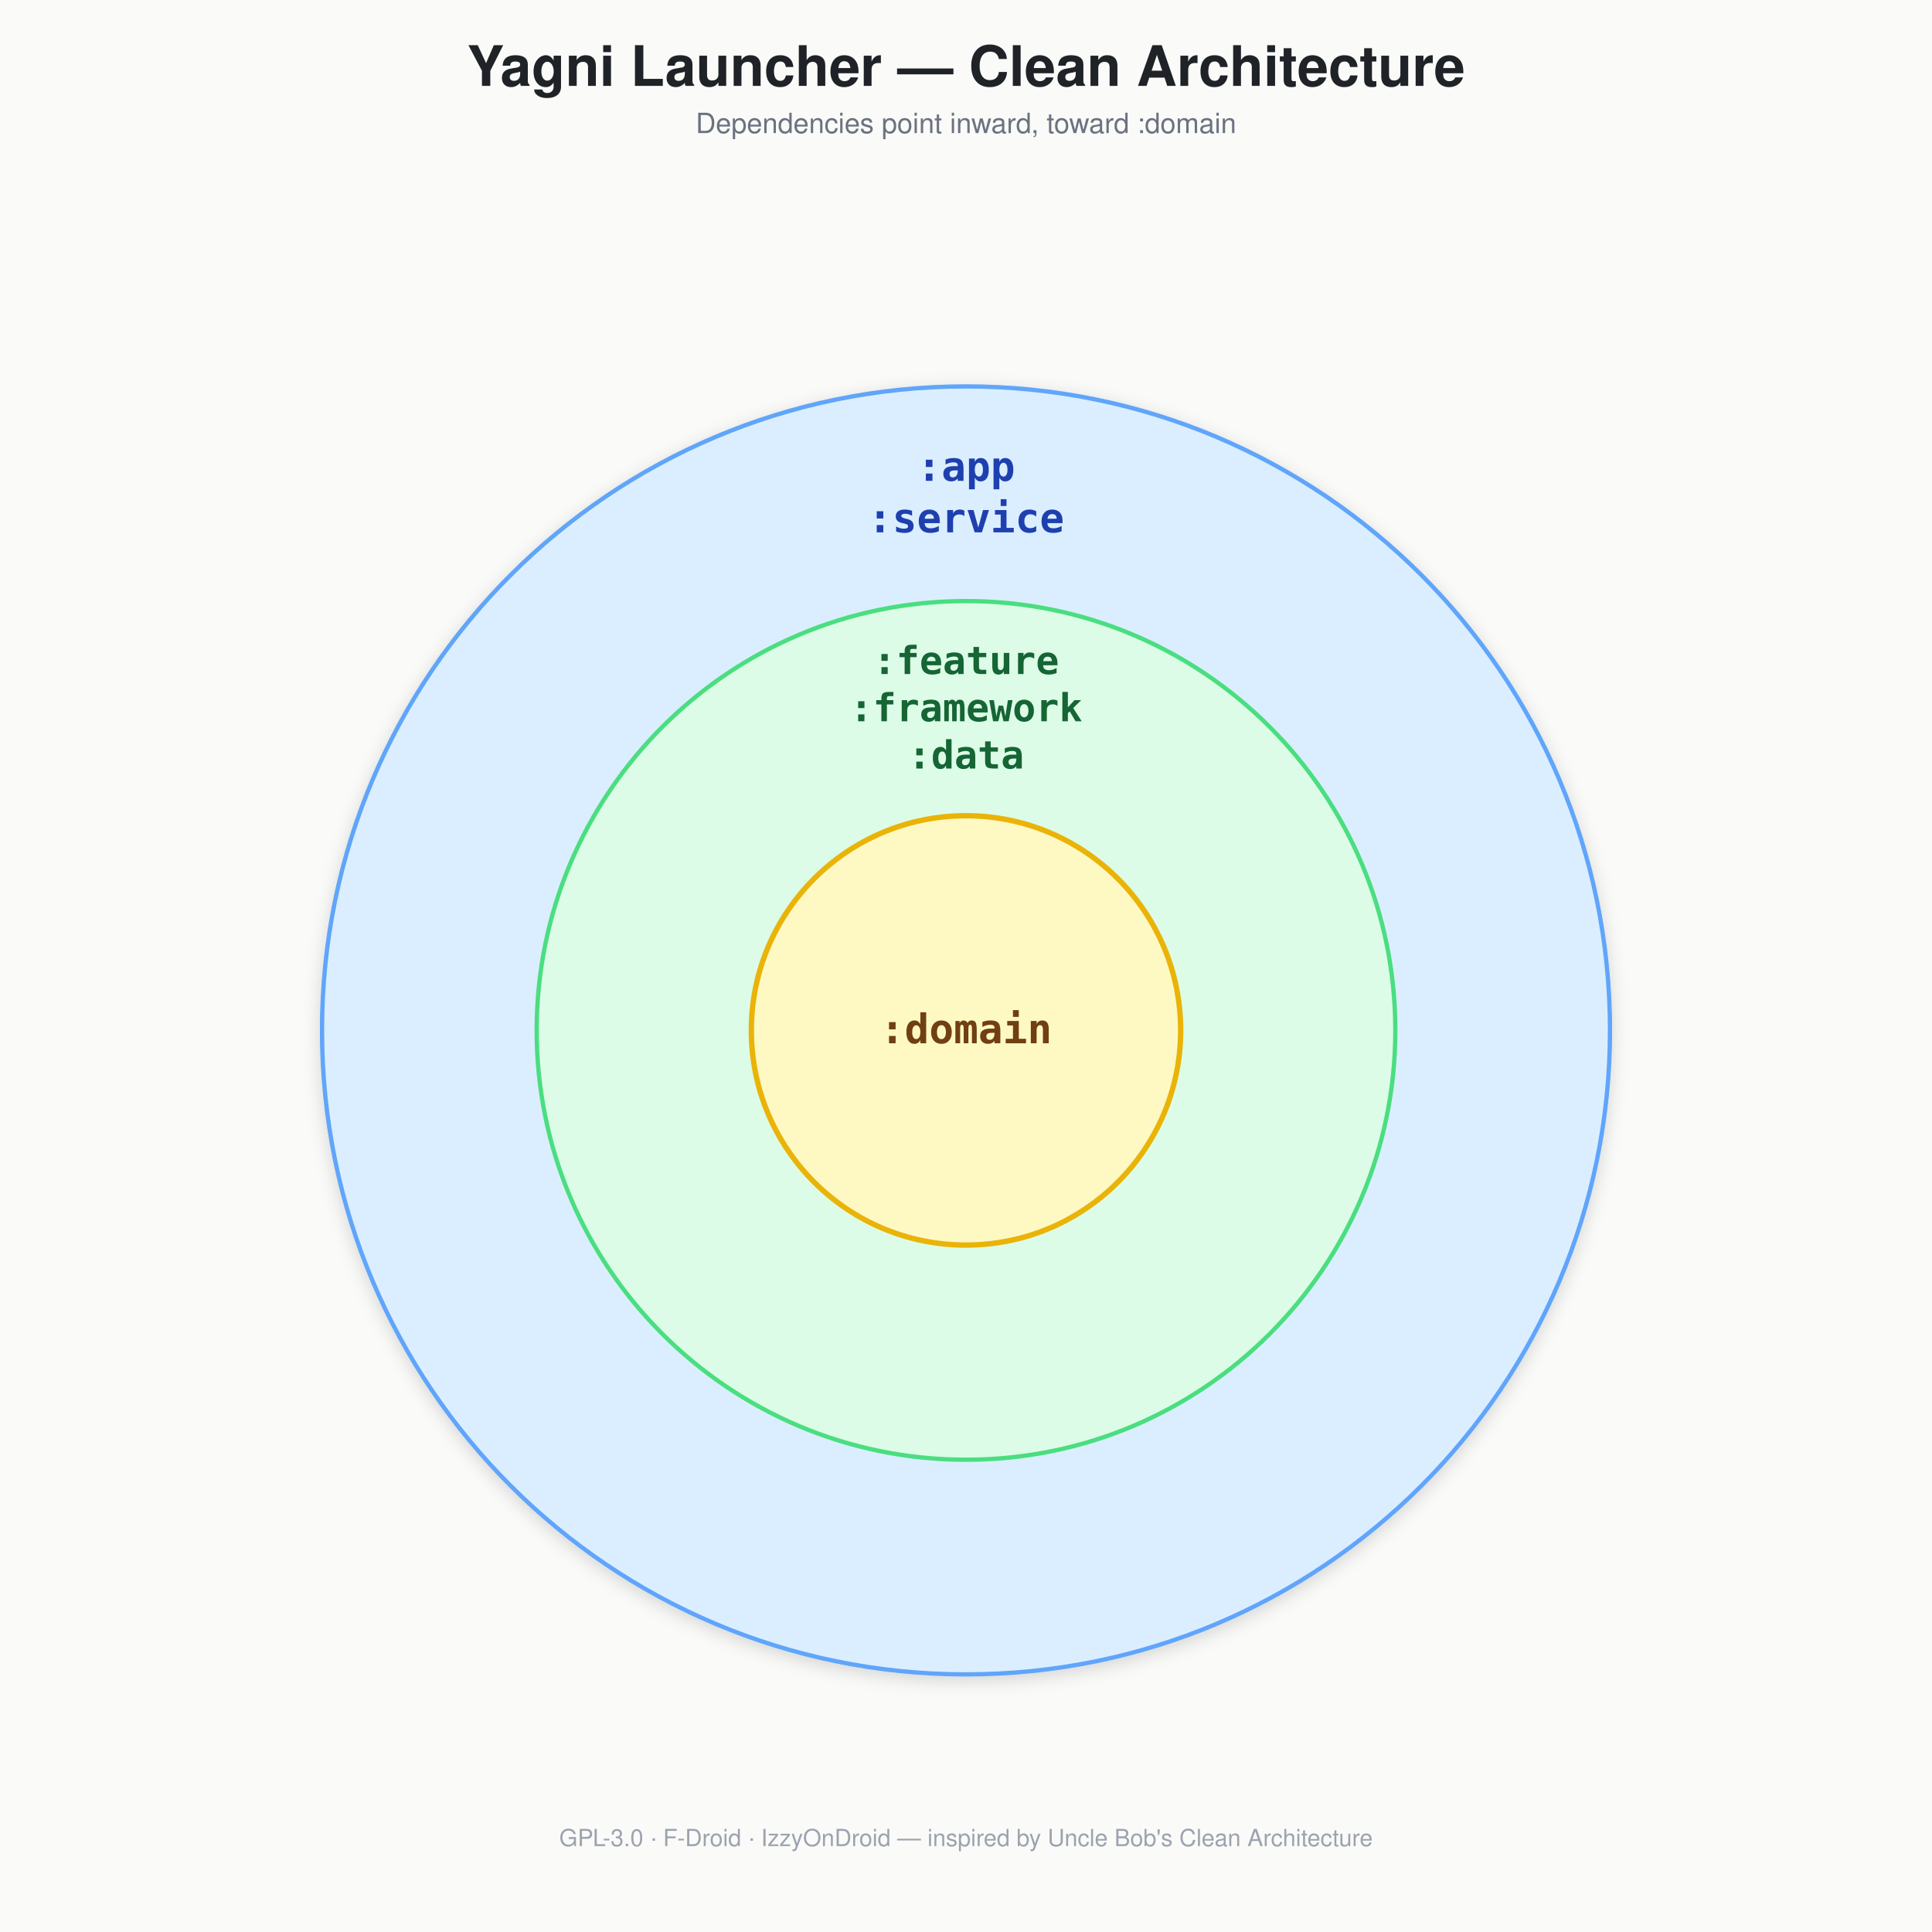
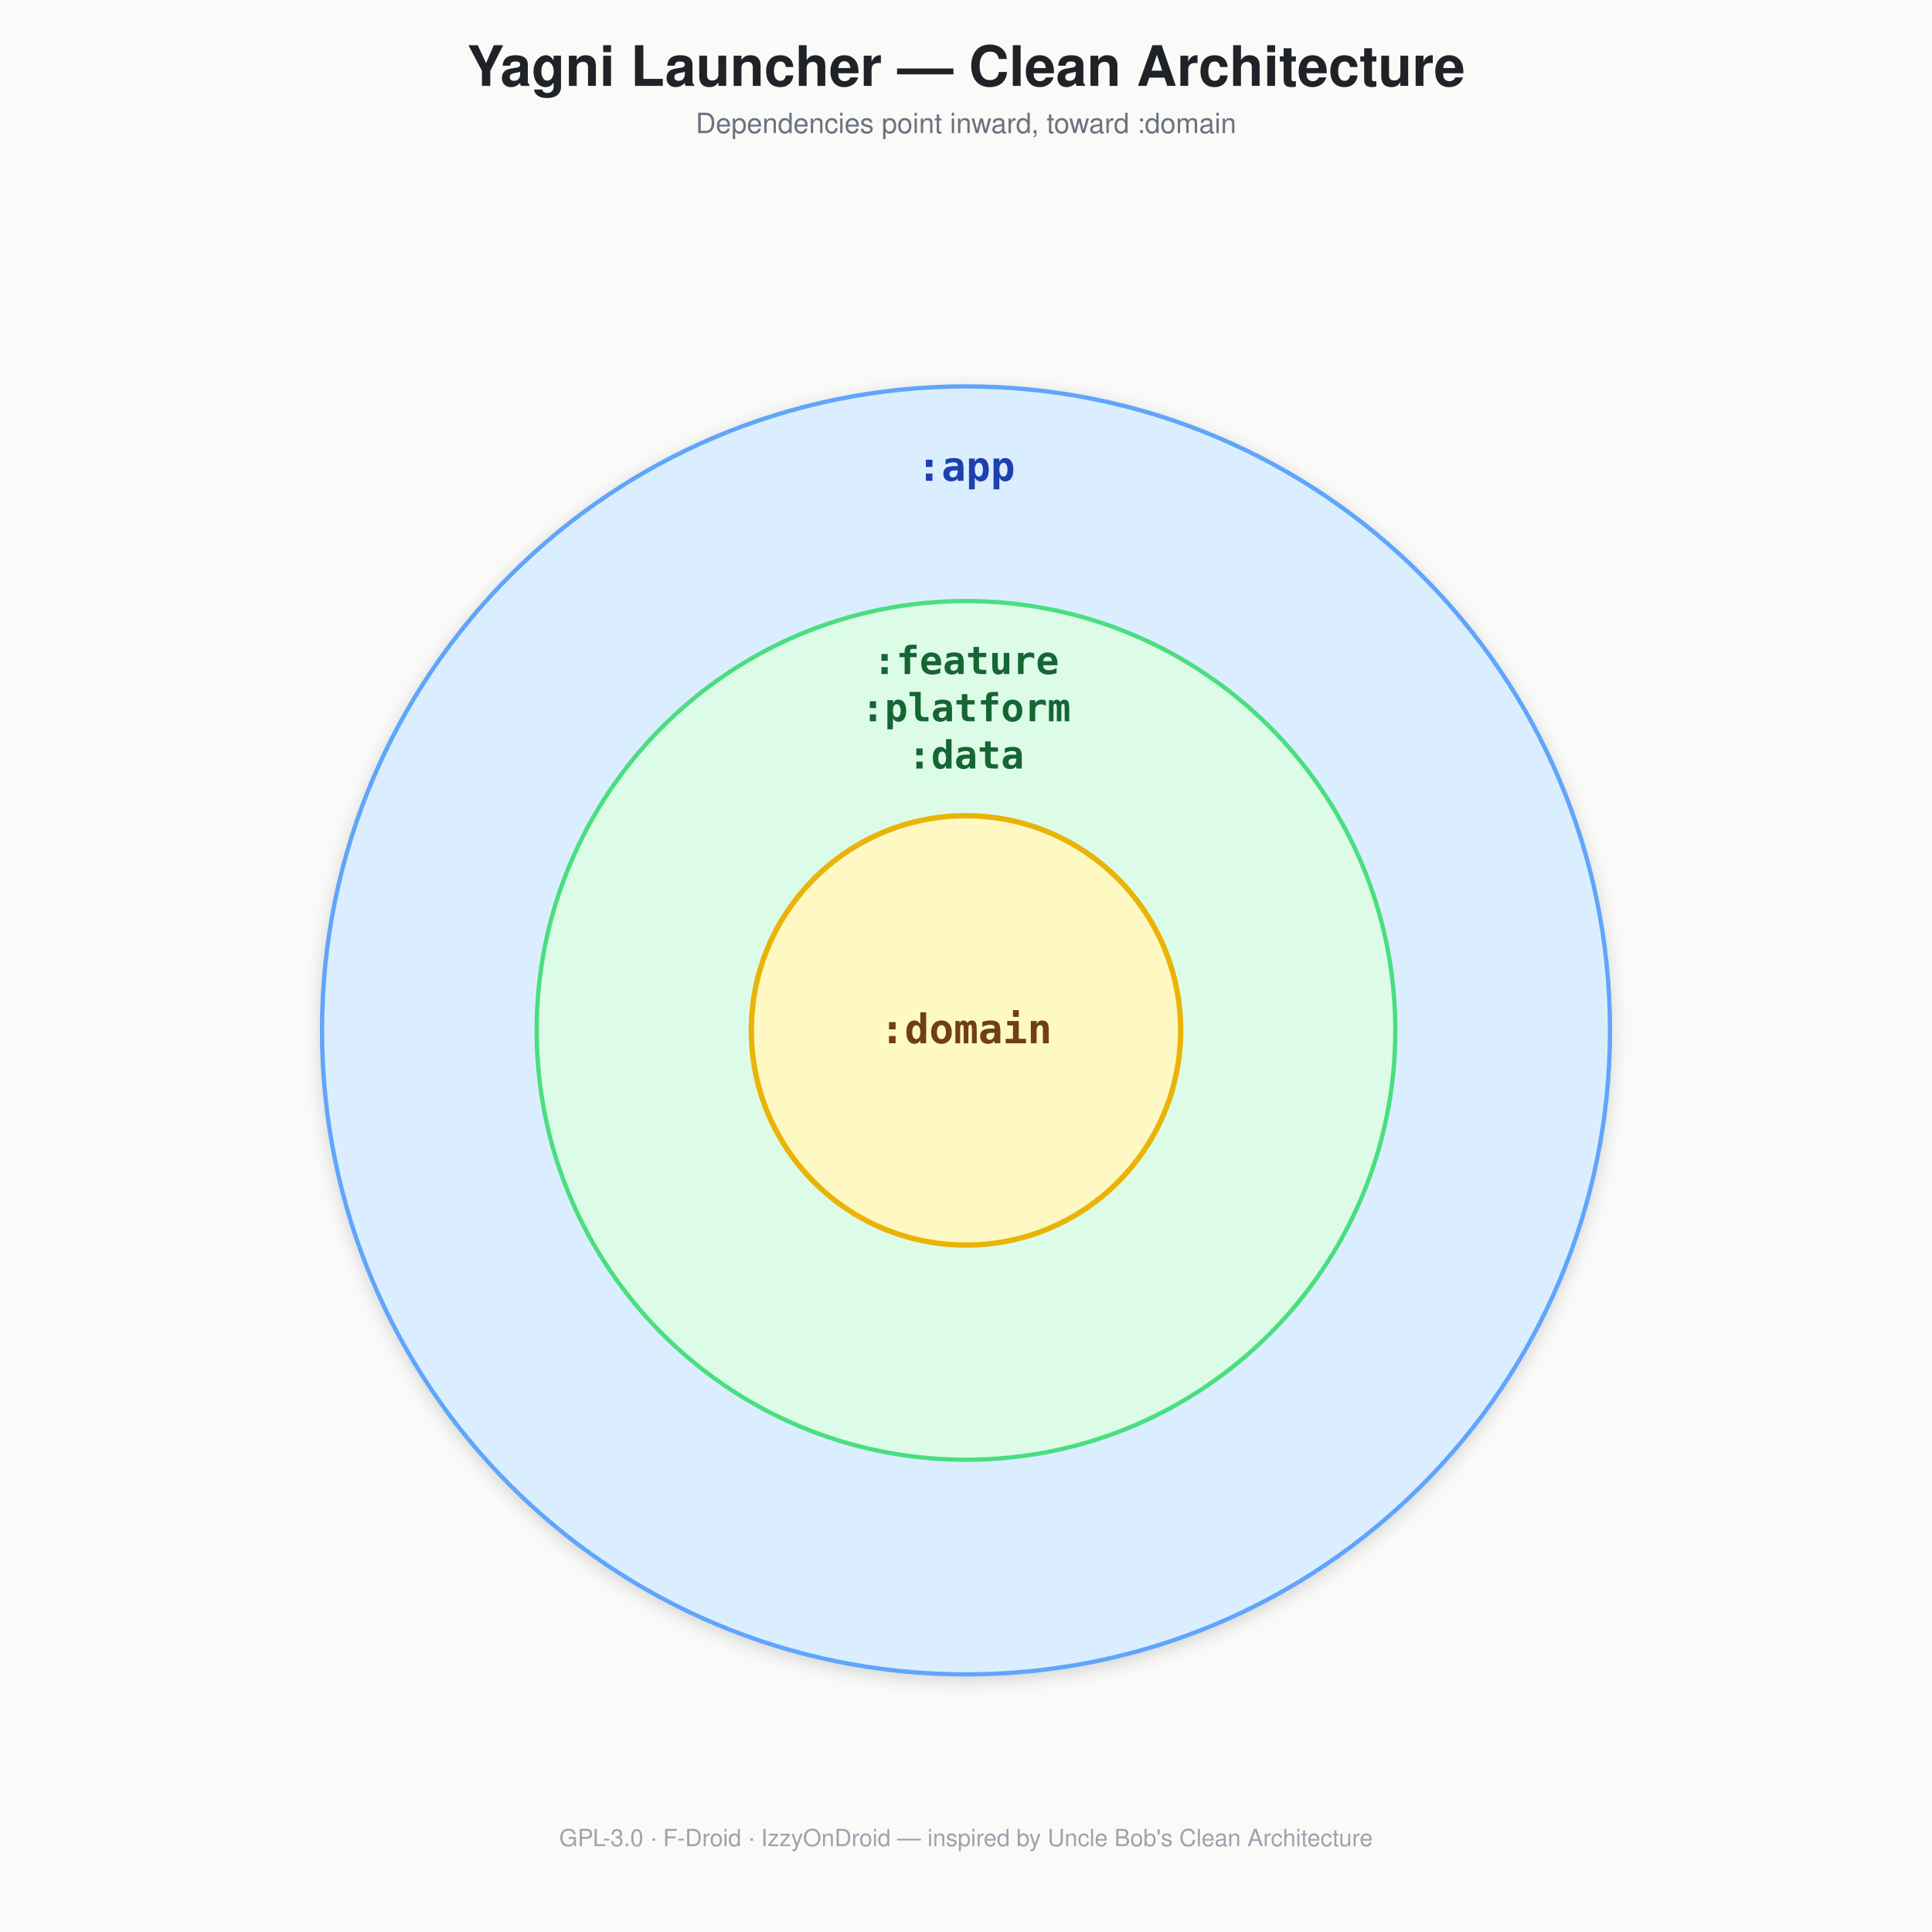
<svg xmlns="http://www.w3.org/2000/svg" viewBox="0 0 900 900" font-family="Helvetica, Arial, sans-serif">
  <defs>
    <filter id="softShadow" x="-30%" y="-30%" width="160%" height="160%">
      <feDropShadow dx="0" dy="2" stdDeviation="4" flood-color="#000000" flood-opacity="0.15" />
    </filter>
  </defs>
  <rect x="0" y="0" width="900" height="900" fill="#fafaf8" />
  <text x="450" y="40" text-anchor="middle" font-size="26" font-weight="700" fill="#1f2328">Yagni Launcher — Clean Architecture</text>
  <text x="450" y="62" text-anchor="middle" font-size="13" fill="#6b7280">Dependencies point inward, toward :domain</text>
  <circle cx="450" cy="480" r="300" fill="#dbeeff" stroke="#60a5fa" stroke-width="2" filter="url(#softShadow)" />
  <circle cx="450" cy="480" r="200" fill="#dcfce7" stroke="#4ade80" stroke-width="2" />
  <circle cx="450" cy="480" r="100" fill="#fef9c3" stroke="#eab308" stroke-width="2.5" />
  <text x="450" y="224" text-anchor="middle" font-family="Consolas, Monaco, monospace" font-size="19" font-weight="700" fill="#1e40af">:app</text>
-   <text x="450" y="248" text-anchor="middle" font-family="Consolas, Monaco, monospace" font-size="19" font-weight="700" fill="#1e40af">:service</text>
  <text x="450" y="314" text-anchor="middle" font-family="Consolas, Monaco, monospace" font-size="18" font-weight="700" fill="#166534">:feature</text>
-   <text x="450" y="336" text-anchor="middle" font-family="Consolas, Monaco, monospace" font-size="18" font-weight="700" fill="#166534">:framework</text>
+   <text x="450" y="336" text-anchor="middle" font-family="Consolas, Monaco, monospace" font-size="18" font-weight="700" fill="#166534">:platform</text>
  <text x="450" y="358" text-anchor="middle" font-family="Consolas, Monaco, monospace" font-size="18" font-weight="700" fill="#166534">:data</text>
  <text x="450" y="486" text-anchor="middle" font-family="Consolas, Monaco, monospace" font-size="19" font-weight="700" fill="#713f12">:domain</text>
  <text x="450" y="860" text-anchor="middle" font-size="11" fill="#9ca3af">GPL-3.0 · F-Droid · IzzyOnDroid — inspired by Uncle Bob's Clean Architecture</text>
</svg>
